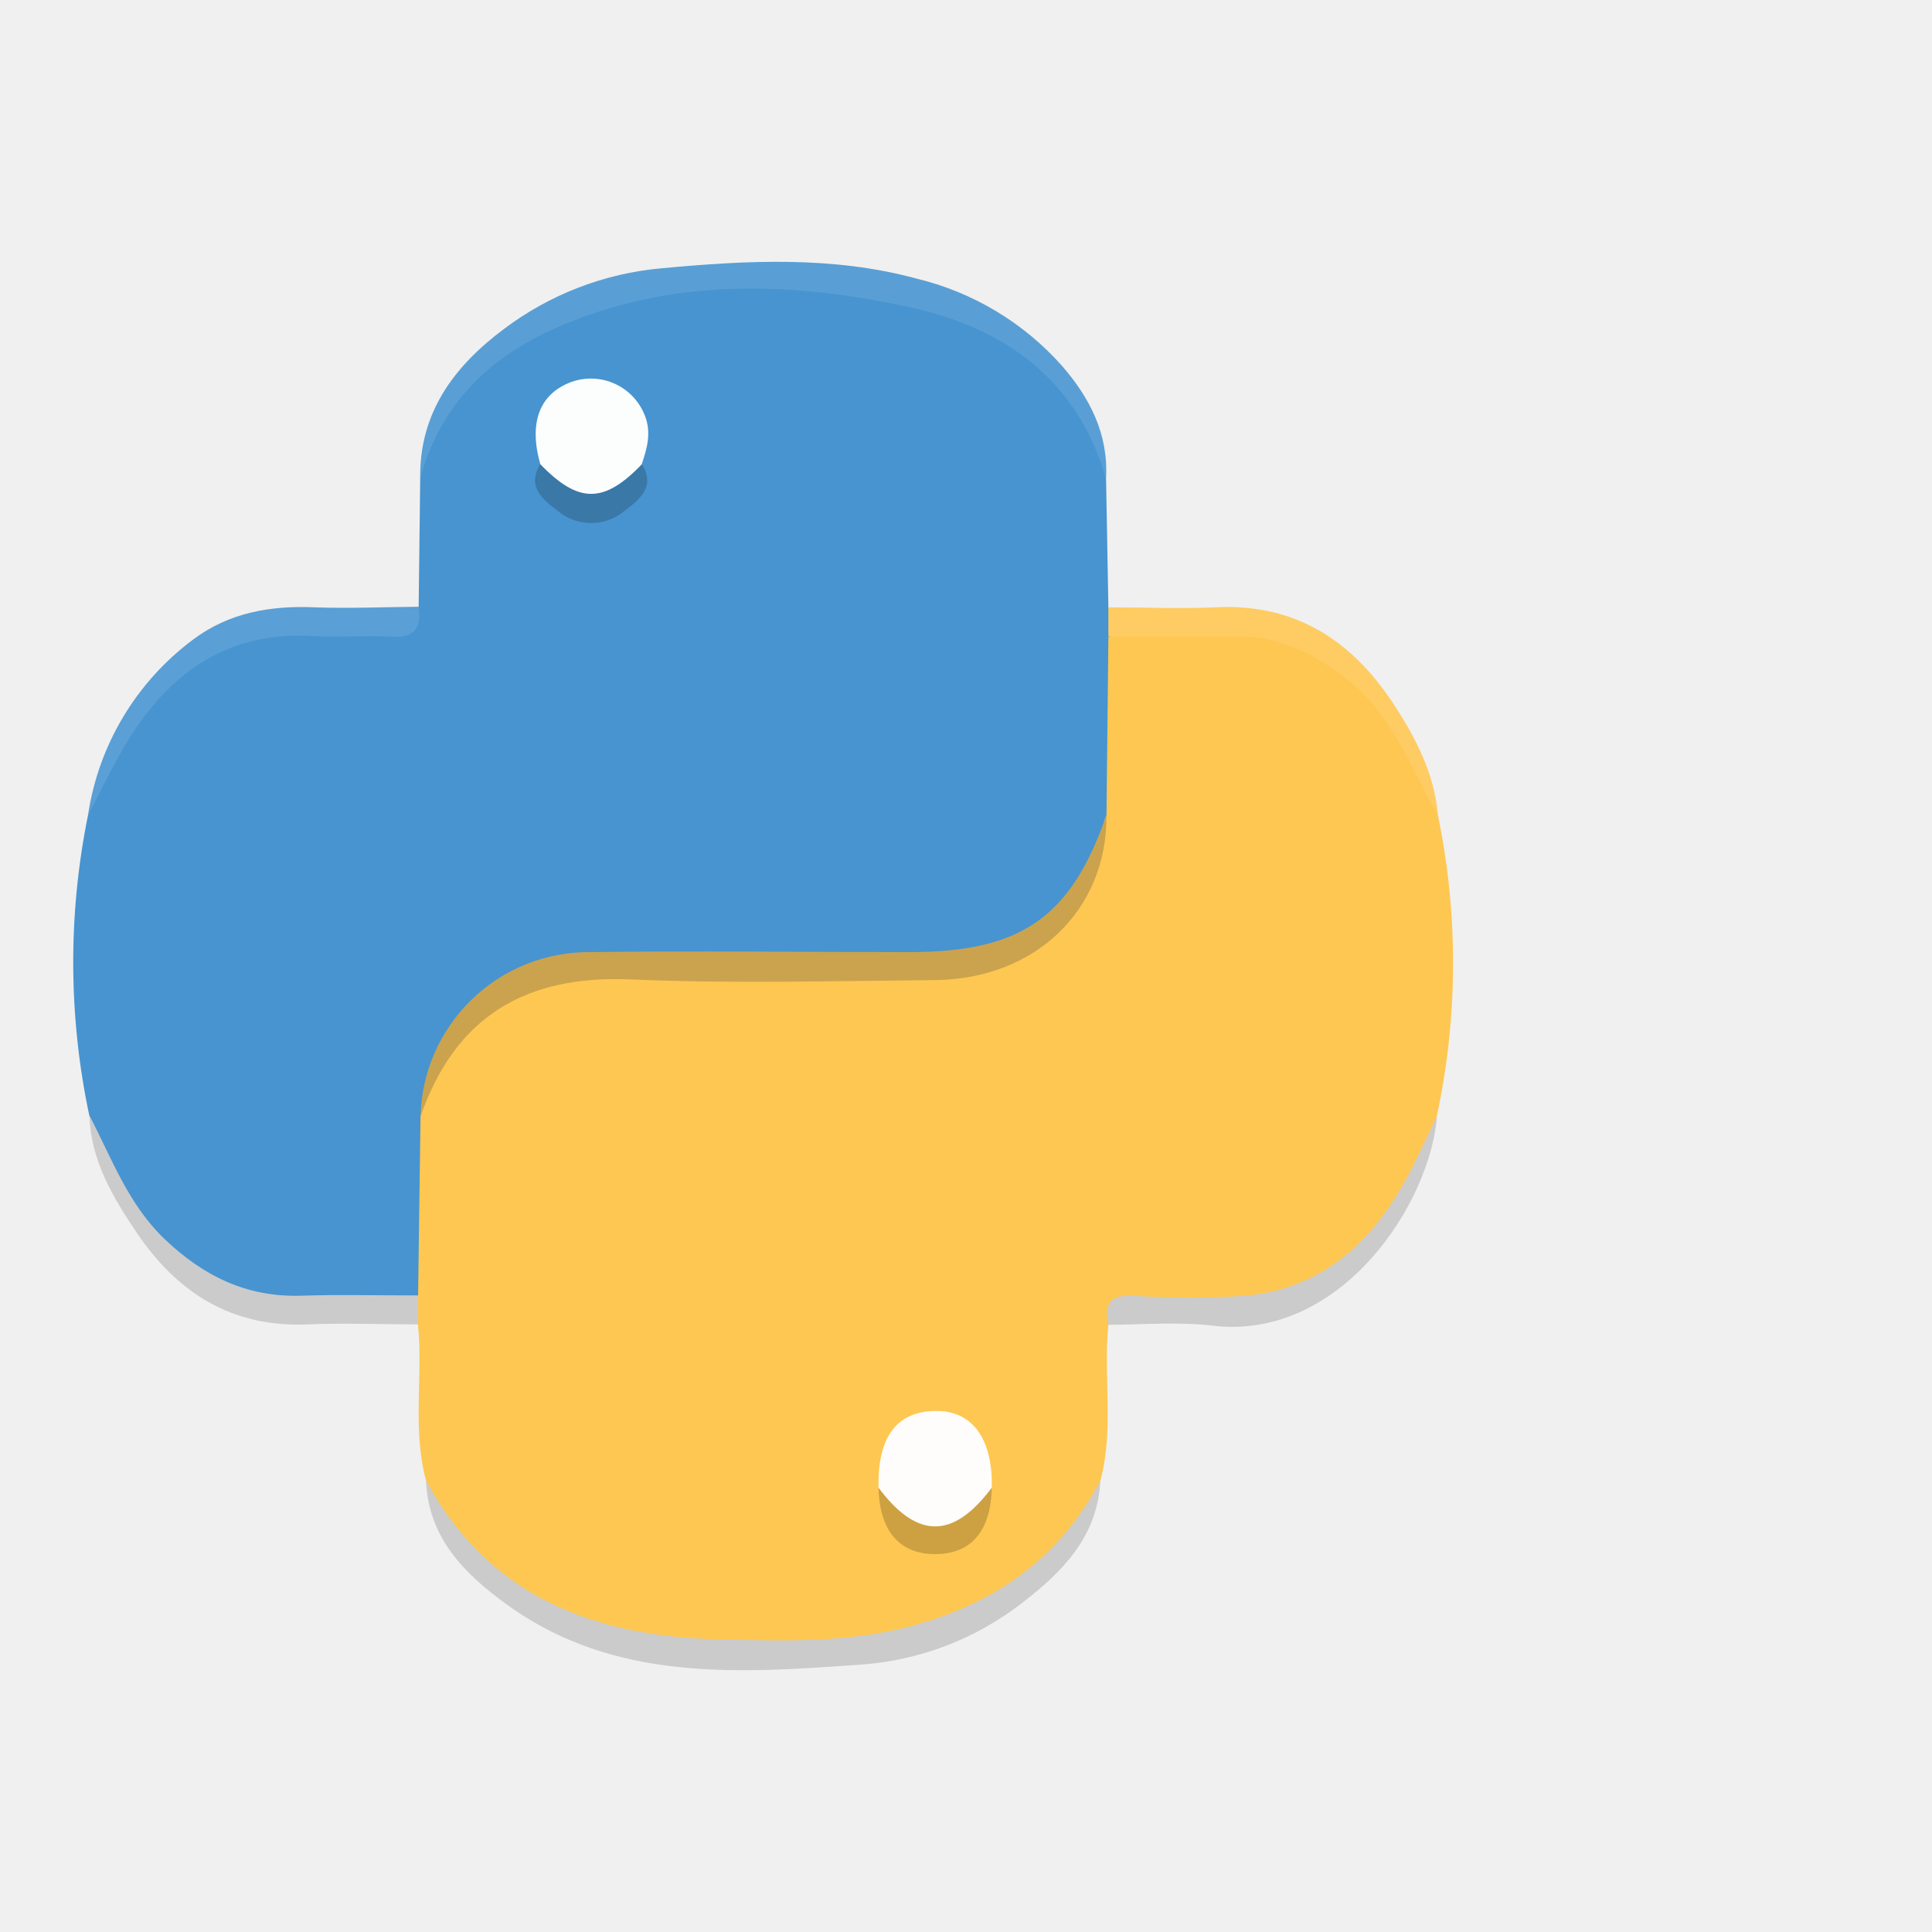
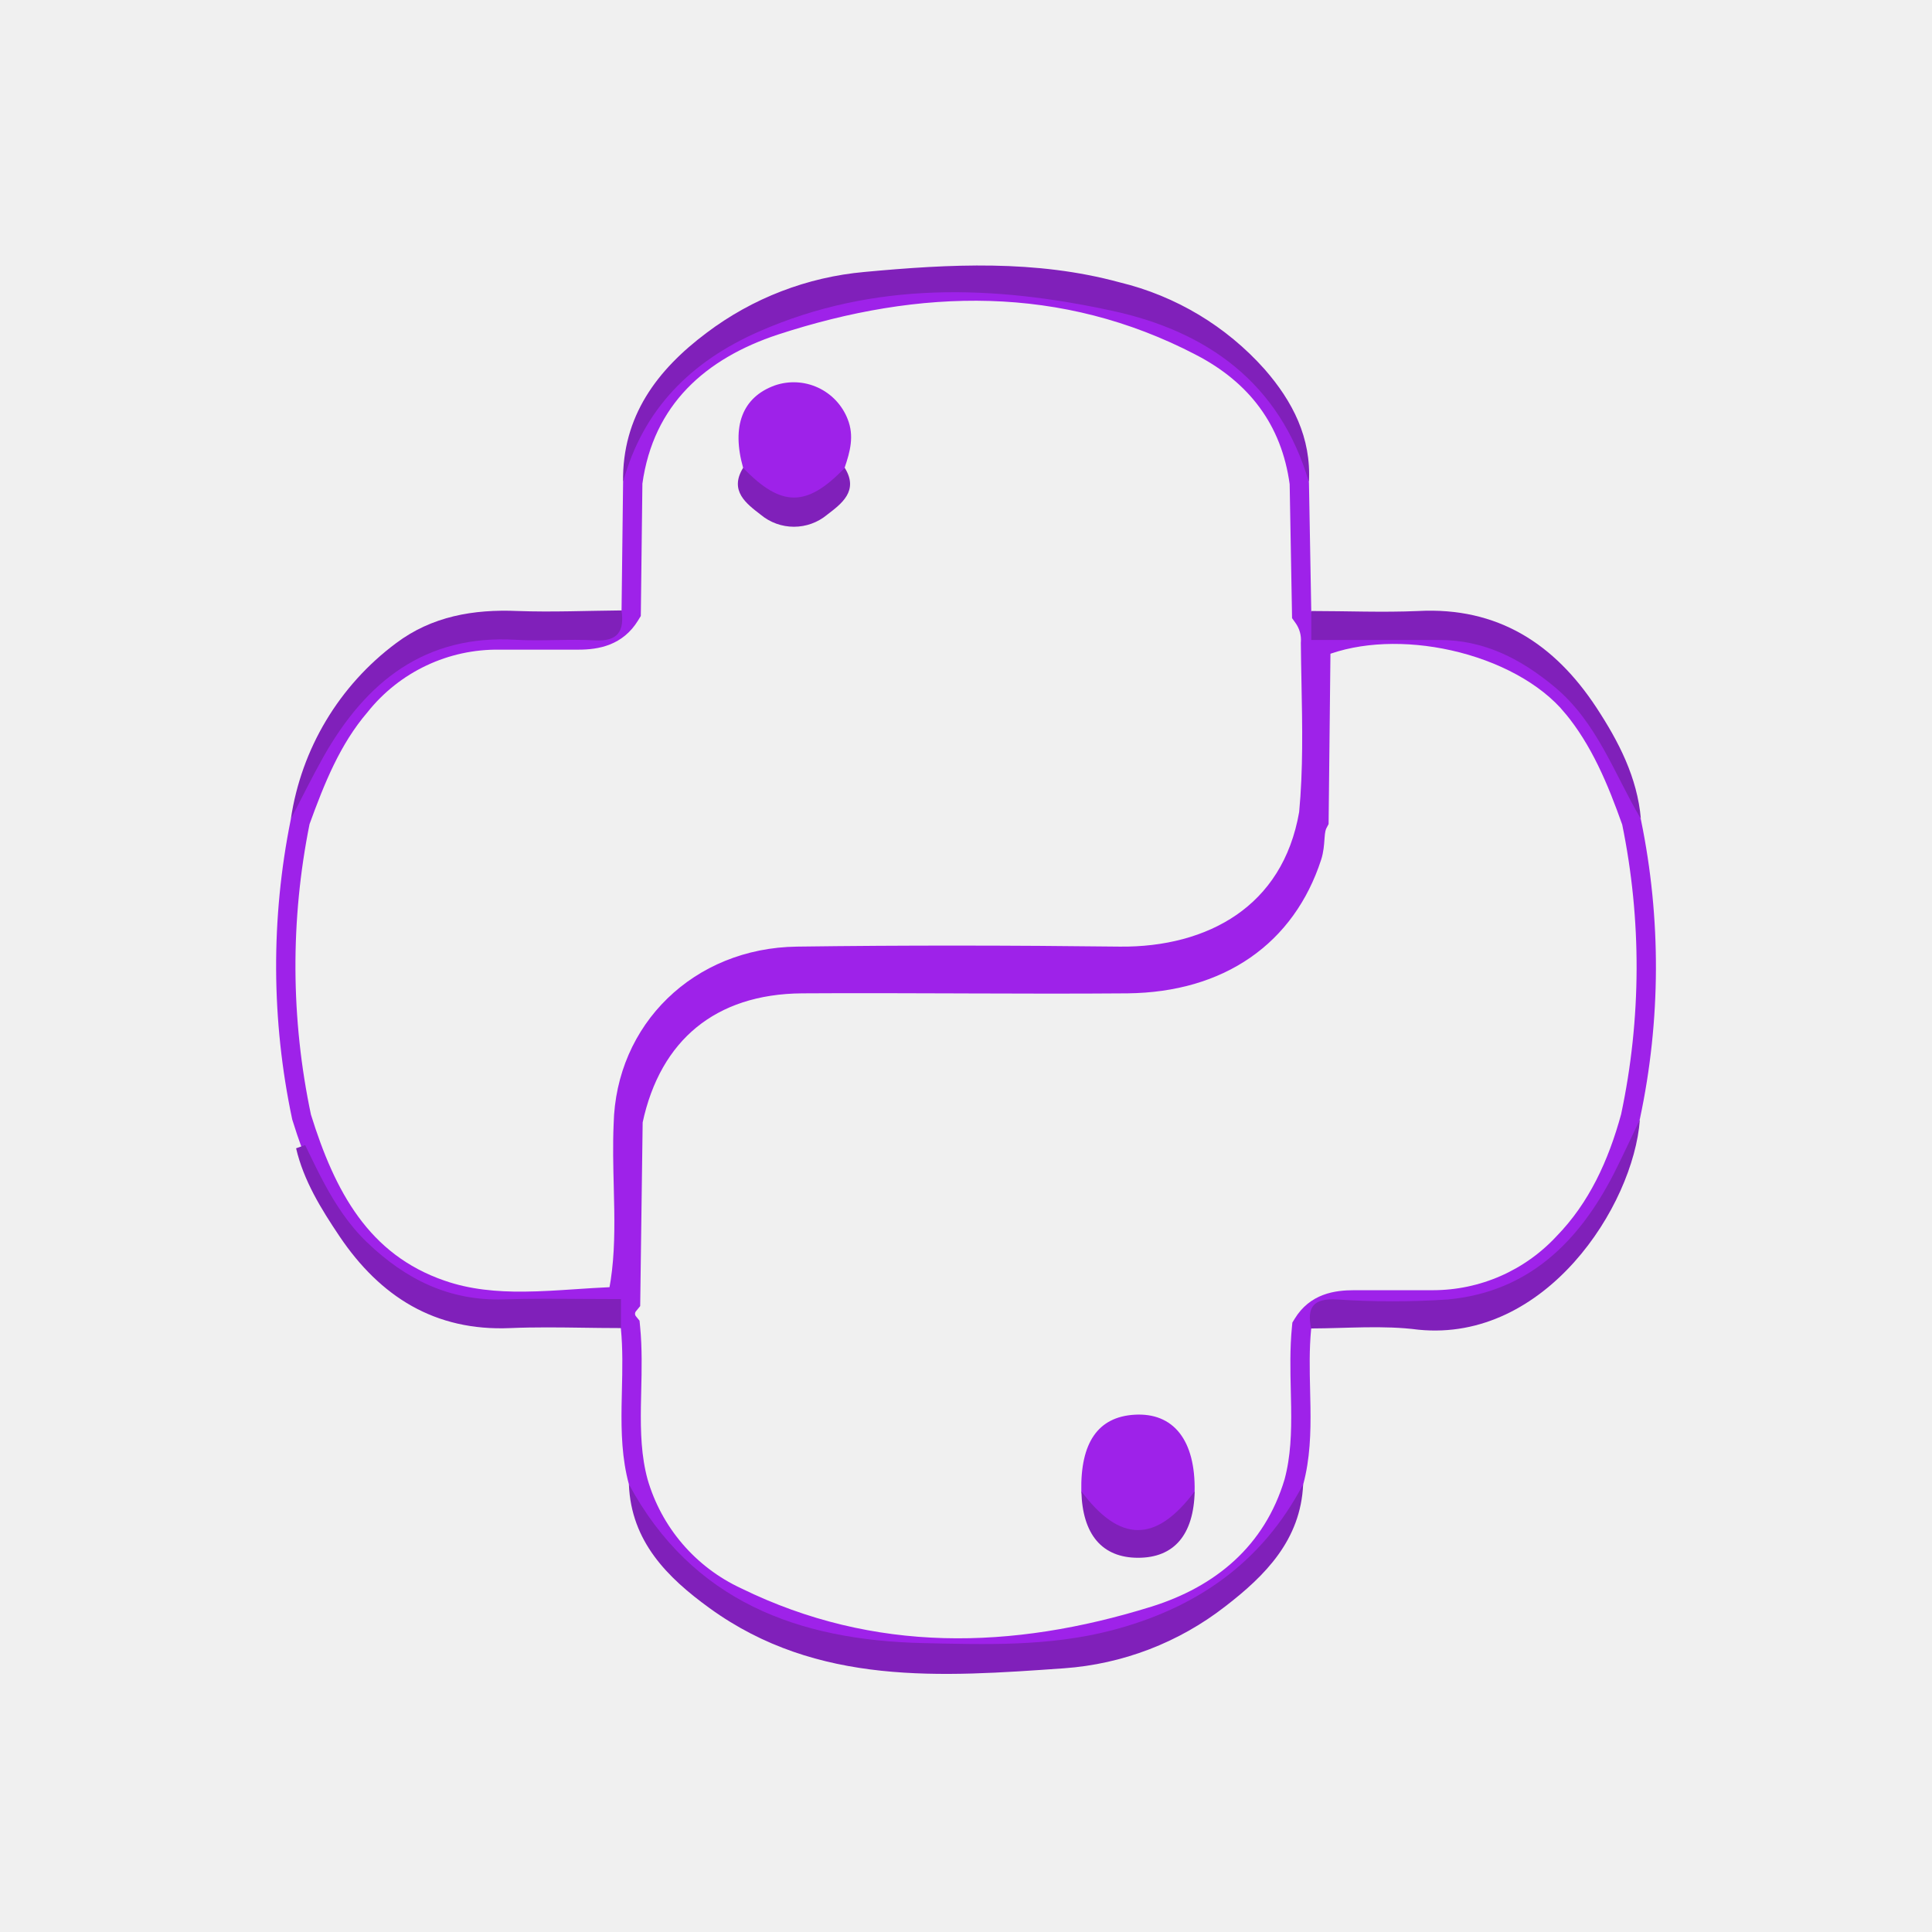
<svg xmlns="http://www.w3.org/2000/svg" width="200" height="200" viewBox="0 0 200 200" fill="none">
  <g clip-path="url(#clip0)">
-     <path d="M9.25 115.51C7.074 105.256 7.026 94.664 9.11 84.39C10.7 80 12.42 75.67 15.5 72.07C17.32 69.789 19.638 67.954 22.276 66.707C24.914 65.459 27.802 64.83 30.72 64.87C33.44 64.87 36.16 64.87 38.88 64.87C40.71 64.87 42.31 64.49 43.34 62.81C43.4 58.383 43.454 53.957 43.5 49.53C44.74 40.31 50.88 35 58.91 32.35C74 27.42 89.18 27 103.74 34.58C109.74 37.7 113.58 42.63 114.5 49.58L114.74 62.95C115.419 63.899 115.745 65.056 115.66 66.22C115.72 72.13 116.03 78.04 115.47 83.94C113.58 95 104.69 99.72 94.88 99.61C83.76 99.48 72.64 99.46 61.52 99.61C51.89 99.74 44.72 106.8 44.52 116.05C44.26 121.91 45.13 127.8 43.99 133.62C43.849 133.966 43.614 134.265 43.312 134.484C43.01 134.703 42.653 134.833 42.28 134.86C36.28 135.12 30.21 136.1 24.39 134.09C15.58 131.06 11.8 123.74 9.25 115.51Z" fill="#4794D0" />
-     <path d="M43.282 134.1L43.532 115.58C45.532 105.96 52.142 100.51 62.042 100.45C73.272 100.38 84.492 100.54 95.712 100.45C104.942 100.34 111.332 95.78 113.862 88C114.252 86.8 113.952 85.54 114.542 84.42C114.615 78.26 114.682 72.097 114.742 65.93C123.242 62.14 136.742 65.14 142.542 72.15C145.542 75.77 147.312 80.06 148.862 84.44C150.974 94.669 150.94 105.225 148.762 115.44C147.382 120.5 145.252 125.2 141.572 128.98C139.755 130.933 137.556 132.491 135.111 133.557C132.667 134.624 130.029 135.176 127.362 135.18C124.642 135.18 121.922 135.18 119.212 135.18C117.382 135.18 115.762 135.49 114.732 137.18C114.202 142.54 115.342 147.99 113.902 153.31C111.602 161.01 105.902 165.63 98.782 167.85C84.022 172.44 69.192 172.85 54.872 165.85C52.28 164.647 49.977 162.902 48.119 160.731C46.261 158.561 44.891 156.016 44.102 153.27C42.662 147.95 43.802 142.5 43.272 137.13C42.925 136.701 42.736 136.165 42.738 135.613C42.74 135.062 42.932 134.527 43.282 134.1Z" fill="#FEC751" />
-     <path d="M114.498 49.53C111.498 39.26 103.948 33.92 94.168 31.8C81.878 29.13 69.488 28.7 57.568 33.94C50.568 37.01 45.568 41.94 43.498 49.53C43.398 42.71 47.018 37.91 52.148 34.07C56.901 30.482 62.566 28.299 68.498 27.77C77.328 26.95 86.218 26.48 94.918 28.85C100.718 30.252 105.952 33.392 109.918 37.85C112.808 41.16 114.758 44.93 114.498 49.53Z" fill="#599FD5" />
-     <path d="M44.102 153.27C50.662 165.41 61.662 169.42 74.562 169.71C81.062 169.86 87.562 170.07 94.012 168.41C102.812 166.13 109.632 161.41 113.902 153.27C113.652 159.03 109.982 162.72 105.842 165.91C101.034 169.655 95.221 171.886 89.142 172.32C76.462 173.21 63.612 174.18 52.452 166.09C48.092 162.93 44.332 159.2 44.102 153.27Z" fill="#CBCBCB" />
-     <path d="M114.728 137.14C114.248 134.92 114.988 133.99 117.398 134.14C121.221 134.395 125.056 134.395 128.878 134.14C137.208 133.36 142.418 128.2 146.048 121.14C146.988 119.28 147.858 117.39 148.758 115.51C148.088 124.51 138.968 138.58 125.838 137.27C122.168 136.79 118.428 137.13 114.728 137.14Z" fill="#CBCBCB" />
-     <path d="M43.339 62.81C43.649 64.95 42.969 66.05 40.559 65.91C37.859 65.75 35.119 66.01 32.419 65.85C22.999 65.28 16.879 70.2 12.499 77.93C11.309 80.04 10.239 82.23 9.109 84.39C10.193 77.125 14.108 70.586 19.999 66.2C23.699 63.42 27.999 62.67 32.589 62.87C36.189 63 39.769 62.84 43.339 62.81Z" fill="#5A9FD5" />
-     <path d="M148.858 84.39C146.088 79.71 144.328 74.39 139.928 70.73C136.428 67.82 132.628 65.86 127.988 65.87H114.738V62.87C118.428 62.87 122.118 63.03 125.798 62.87C134.048 62.43 139.928 66.28 144.258 72.87C146.558 76.38 148.488 80.09 148.858 84.39Z" fill="#FECC62" />
-     <path d="M43.282 134.1C43.282 135.1 43.282 136.1 43.282 137.1C39.462 137.1 35.632 136.94 31.822 137.1C24.012 137.44 18.352 133.83 14.162 127.62C11.692 123.95 9.392 120.13 9.262 115.48C11.562 119.9 13.262 124.64 17.012 128.24C21.012 132.07 25.512 134.3 31.152 134.13C35.182 134 39.232 134.11 43.282 134.1Z" fill="#CBCBCB" />
-     <path d="M114.541 84.37C114.631 94.16 107.221 101.37 96.741 101.46C86.261 101.55 75.741 101.84 65.311 101.39C54.411 100.92 47.131 105.22 43.531 115.58C43.639 111.022 45.528 106.687 48.793 103.505C52.059 100.324 56.442 98.548 61.001 98.56C72.121 98.42 83.251 98.56 94.371 98.56C105.761 98.51 110.871 94.93 114.541 84.37Z" fill="#CBA34E" />
-     <path d="M55.929 48.05C54.709 43.73 55.849 40.74 59.199 39.52C60.663 39.013 62.267 39.092 63.674 39.74C65.082 40.389 66.183 41.557 66.749 43C67.449 44.75 66.999 46.38 66.449 48C66.099 51.2 63.679 51.81 61.189 51.81C58.699 51.81 56.279 51.25 55.929 48.05Z" fill="#FCFDFD" />
-     <path d="M55.931 48.05C59.881 52.15 62.521 52.15 66.451 48.05C67.941 50.44 66.091 51.78 64.631 52.9C63.666 53.705 62.449 54.146 61.191 54.146C59.934 54.146 58.717 53.705 57.751 52.9C56.301 51.78 54.451 50.44 55.931 48.05Z" fill="#3A78A8" />
-     <path d="M90.941 154C90.841 148.946 92.671 146.303 96.431 146.07C100.491 145.82 102.771 148.72 102.671 154C102.051 157.22 100.021 158.78 96.811 158.78C93.601 158.78 91.571 157.19 90.941 154Z" fill="#FEFDFC" />
-     <path d="M90.941 154C94.941 159.35 98.671 159.35 102.671 154C102.571 158.5 100.541 160.88 96.811 160.88C93.081 160.88 91.051 158.46 90.941 154Z" fill="#CDA142" />
+     <path d="M37.262 73.103L37.274 73.09L37.284 73.076C39.009 70.914 41.206 69.176 43.706 67.993C46.206 66.81 48.944 66.215 51.709 66.252V66.252H51.723H51.739H51.755H51.77H51.786H51.802H51.818H51.834H51.85H51.866H51.882H51.898H51.914H51.93H51.946H51.962H51.978H51.993H52.01H52.025H52.041H52.057H52.073H52.089H52.105H52.121H52.137H52.153H52.169H52.185H52.201H52.217H52.233H52.248H52.264H52.28H52.296H52.312H52.328H52.344H52.36H52.376H52.392H52.408H52.424H52.44H52.456H52.472H52.488H52.504H52.52H52.535H52.551H52.567H52.583H52.599H52.615H52.631H52.647H52.663H52.679H52.695H52.711H52.727H52.743H52.758H52.775H52.79H52.806H52.822H52.838H52.854H52.87H52.886H52.902H52.918H52.934H52.95H52.966H52.982H52.998H53.014H53.029H53.045H53.061H53.077H53.093H53.109H53.125H53.141H53.157H53.173H53.189H53.205H53.221H53.237H53.253H53.269H53.285H53.3H53.316H53.332H53.348H53.364H53.38H53.396H53.412H53.428H53.444H53.46H53.476H53.492H53.508H53.523H53.539H53.555H53.571H53.587H53.603H53.619H53.635H53.651H53.667H53.683H53.699H53.715H53.731H53.747H53.763H53.779H53.794H53.81H53.826H53.842H53.858H53.874H53.89H53.906H53.922H53.938H53.954H53.97H53.986H54.002H54.018H54.033H54.05H54.065H54.081H54.097H54.113H54.129H54.145H54.161H54.177H54.193H54.209H54.225H54.241H54.257H54.273H54.288H54.304H54.32H54.336H54.352H54.368H54.384H54.4H54.416H54.432H54.448H54.464H54.48H54.496H54.512H54.528H54.544H54.559H54.575H54.591H54.607H54.623H54.639H54.655H54.671H54.687H54.703H54.719H54.735H54.751H54.767H54.783H54.798H54.815H54.83H54.846H54.862H54.878H54.894H54.91H54.926H54.942H54.958H54.974H54.99H55.006H55.022H55.038H55.053H55.069H55.085H55.101H55.117H55.133H55.149H55.165H55.181H55.197H55.213H55.229H55.245H55.261H55.277H55.293H55.309H55.325H55.34H55.356H55.372H55.388H55.404H55.42H55.436H55.452H55.468H55.484H55.5H55.516H55.532H55.548H55.563H55.58H55.595H55.611H55.627H55.643H55.659H55.675H55.691H55.707H55.723H55.739H55.755H55.771H55.787H55.803H55.819H55.834H55.85H55.866H55.882H55.898H55.914H55.93H55.946H55.962H55.978H55.994H56.01H56.026H56.042H56.058H56.074H56.09H56.105H56.121H56.137H56.153H56.169H56.185H56.201H56.217H56.233H56.249H56.265H56.281H56.297H56.313H56.328H56.344H56.36H56.376H56.392H56.408H56.424H56.44H56.456H56.472H56.488H56.504H56.52H56.536H56.552H56.568H56.584H56.599H56.615H56.631H56.647H56.663H56.679H56.695H56.711H56.727H56.743H56.759H56.775H56.791H56.807H56.823H56.839H56.855H56.87H56.886H56.902H56.918H56.934H56.95H56.966H56.982H56.998H57.014H57.03H57.046H57.062H57.078H57.093H57.109H57.125H57.141H57.157H57.173H57.189H57.205H57.221H57.237H57.253H57.269H57.285H57.301H57.317H57.333H57.349H57.364H57.38H57.396H57.412H57.428H57.444H57.46H57.476H57.492H57.508H57.524H57.54H57.556H57.572H57.588H57.603H57.62H57.635H57.651H57.667H57.683H57.699H57.715H57.731H57.747H57.763H57.779H57.795H57.811H57.827H57.843H57.858H57.874H57.89H57.906H57.922H57.938H57.954H57.97H57.986H58.002H58.018H58.034H58.05H58.066H58.082H58.098H58.114H58.13H58.145H58.161H58.177H58.193H58.209H58.225H58.241H58.257H58.273H58.289H58.305H58.321H58.337H58.353H58.368H58.385H58.4H58.416H58.432H58.448H58.464H58.48H58.496H58.512H58.528H58.544H58.56H58.576H58.592H58.608H58.623H58.639H58.655H58.671H58.687H58.703H58.719H58.735H58.751H58.767H58.783H58.799H58.815H58.831H58.847H58.863H58.879H58.895H58.91H58.926H58.942H58.958H58.974H58.99H59.006H59.022H59.038H59.054H59.07H59.086H59.102H59.118H59.133H59.15H59.165H59.181H59.197H59.213H59.229H59.245H59.261H59.277H59.293H59.309H59.325H59.341H59.357H59.373H59.389H59.404H59.42H59.436H59.452H59.468H59.484H59.5H59.516H59.532H59.548H59.564H59.58H59.596H59.612H59.628H59.644H59.66H59.675H59.691H59.707H59.723H59.739H59.755H59.771H59.787H59.803H59.819H59.835H59.851H59.867H59.883C61.844 66.252 63.893 65.839 65.195 63.715L65.339 63.481L65.343 63.206C65.402 58.799 65.455 54.392 65.502 49.985C66.695 41.287 72.465 36.244 80.225 33.683C95.134 28.812 110.022 28.426 124.281 35.849L124.281 35.85C130.004 38.825 133.618 43.471 134.504 50.038L134.743 63.35L134.748 63.661L134.929 63.914C135.472 64.674 135.733 65.599 135.665 66.53L135.662 66.571L135.663 66.613C135.676 67.954 135.702 69.287 135.728 70.615C135.818 75.183 135.906 79.683 135.481 84.191C134.574 89.446 132.026 93.139 128.579 95.524C125.103 97.928 120.644 99.046 115.894 98.993C104.767 98.862 93.639 98.842 82.509 98.993C72.363 99.129 64.741 106.598 64.523 116.399C64.428 118.542 64.483 120.705 64.536 122.826C64.556 123.64 64.576 124.448 64.588 125.247C64.629 128.123 64.563 130.93 64.033 133.699C63.961 133.841 63.857 133.963 63.728 134.057C63.58 134.164 63.405 134.229 63.223 134.244C62.013 134.297 60.834 134.375 59.668 134.453C57.856 134.574 56.077 134.693 54.261 134.709C51.326 134.734 48.48 134.481 45.719 133.527L45.718 133.527C37.393 130.664 33.746 123.772 31.221 115.64C29.088 105.558 29.039 95.145 31.078 85.043C32.661 80.678 34.328 76.532 37.262 73.103Z" stroke="#9E22E9" stroke-width="2" />
+     <path d="M65.055 135.115L65.277 134.844L65.282 134.495L65.53 116.072C66.501 111.488 68.546 107.971 71.458 105.585C74.39 103.183 78.283 101.86 83.048 101.831H83.048C88.425 101.798 93.8 101.817 99.18 101.836L99.877 101.839C105.488 101.859 111.103 101.876 116.72 101.831L116.724 101.831C121.501 101.774 125.61 100.564 128.869 98.304C132.133 96.042 134.487 92.769 135.813 88.69L135.813 88.69C136.023 88.043 136.071 87.377 136.108 86.856C136.113 86.781 136.118 86.708 136.124 86.639C136.17 86.045 136.235 85.631 136.427 85.267L136.539 85.054L136.542 84.813C136.612 78.871 136.677 72.926 136.735 66.978C140.656 65.423 145.66 65.281 150.436 66.347C155.456 67.468 160.055 69.885 162.771 73.169L162.772 73.169C165.638 76.628 167.358 80.752 168.896 85.09C170.965 95.154 170.928 105.536 168.79 115.585C167.436 120.539 165.37 125.054 161.855 128.664L161.847 128.672L161.84 128.68C160.116 130.532 158.03 132.01 155.711 133.022C153.392 134.033 150.89 134.557 148.36 134.561H148.346H148.33H148.314H148.298H148.282H148.266H148.25H148.234H148.218H148.202H148.186H148.171H148.155H148.139H148.123H148.107H148.091H148.075H148.059H148.043H148.027H148.011H147.995H147.979H147.963H147.947H147.931H147.916H147.9H147.884H147.868H147.852H147.836H147.82H147.804H147.788H147.772H147.756H147.74H147.724H147.708H147.692H147.676H147.661H147.645H147.629H147.613H147.597H147.581H147.565H147.549H147.533H147.517H147.501H147.485H147.469H147.453H147.437H147.421H147.406H147.39H147.374H147.358H147.342H147.326H147.31H147.294H147.278H147.262H147.246H147.23H147.214H147.198H147.182H147.166H147.151H147.135H147.119H147.103H147.087H147.071H147.055H147.039H147.023H147.007H146.991H146.975H146.959H146.943H146.927H146.912H146.896H146.88H146.864H146.848H146.832H146.816H146.8H146.784H146.768H146.752H146.736H146.72H146.704H146.688H146.672H146.657H146.641H146.625H146.609H146.593H146.577H146.561H146.545H146.529H146.513H146.497H146.481H146.465H146.449H146.433H146.418H146.402H146.386H146.37H146.354H146.338H146.322H146.306H146.29H146.274H146.258H146.242H146.226H146.21H146.194H146.179H146.163H146.147H146.131H146.115H146.099H146.083H146.067H146.051H146.035H146.019H146.003H145.987H145.971H145.955H145.94H145.924H145.908H145.892H145.876H145.86H145.844H145.828H145.812H145.796H145.78H145.764H145.748H145.732H145.716H145.701H145.685H145.669H145.653H145.637H145.621H145.605H145.589H145.573H145.557H145.541H145.525H145.509H145.493H145.478H145.462H145.446H145.43H145.414H145.398H145.382H145.366H145.35H145.334H145.318H145.302H145.286H145.27H145.255H145.239H145.223H145.207H145.191H145.175H145.159H145.143H145.127H145.111H145.095H145.079H145.063H145.047H145.032H145.016H145H144.984H144.968H144.952H144.936H144.92H144.904H144.888H144.872H144.856H144.84H144.824H144.809H144.793H144.777H144.761H144.745H144.729H144.713H144.697H144.681H144.665H144.649H144.633H144.617H144.602H144.586H144.57H144.554H144.538H144.522H144.506H144.49H144.474H144.458H144.442H144.426H144.41H144.394H144.379H144.363H144.347H144.331H144.315H144.299H144.283H144.267H144.251H144.235H144.219H144.203H144.187H144.172H144.156H144.14H144.124H144.108H144.092H144.076H144.06H144.044H144.028H144.012H143.996H143.981H143.965H143.949H143.933H143.917H143.901H143.885H143.869H143.853H143.837H143.821H143.805H143.789H143.774H143.758H143.742H143.726H143.71H143.694H143.678H143.662H143.646H143.63H143.614H143.598H143.583H143.567H143.551H143.535H143.519H143.503H143.487H143.471H143.455H143.439H143.423H143.407H143.392H143.376H143.36H143.344H143.328H143.312H143.296H143.28H143.264H143.248H143.232H143.216H143.201H143.185H143.169H143.153H143.137H143.121H143.105H143.089H143.073H143.057H143.041H143.026H143.01H142.994H142.978H142.962H142.946H142.93H142.914H142.898H142.882H142.866H142.85H142.835H142.819H142.803H142.787H142.771H142.755H142.739H142.723H142.707H142.691H142.675H142.66H142.644H142.628H142.612H142.596H142.58H142.564H142.548H142.532H142.516H142.5H142.485H142.469H142.453H142.437H142.421H142.405H142.389H142.373H142.357H142.341H142.326H142.31H142.294H142.278H142.262H142.246H142.23H142.214H142.198H142.182H142.166H142.151H142.135H142.119H142.103H142.087H142.071H142.055H142.039H142.023H142.007H141.992H141.976H141.96H141.944H141.928H141.912H141.896H141.88H141.864H141.848H141.833H141.817H141.801H141.785H141.769H141.753H141.737H141.721H141.705H141.689H141.674H141.658H141.642H141.626H141.61H141.594H141.578H141.562H141.546H141.53H141.515H141.499H141.483H141.467H141.451H141.435H141.419H141.403H141.387H141.372H141.356H141.34H141.324H141.308H141.292H141.276H141.26H141.244H141.228H141.213H141.197H141.181H141.165H141.149H141.133H141.117H141.101H141.085H141.07H141.054H141.038H141.022H141.006H140.99H140.974H140.958H140.942H140.927H140.911H140.895H140.879H140.863H140.847H140.831H140.815H140.799H140.784H140.768H140.752H140.736H140.72H140.704H140.688H140.672H140.656H140.641H140.625H140.609H140.593H140.577H140.561H140.545H140.529H140.514H140.498H140.482H140.466H140.45H140.434H140.418H140.402H140.386H140.371H140.355H140.339H140.323H140.307H140.291H140.275H140.259H140.244H140.228H140.212C138.292 134.561 136.192 134.884 134.878 137.041L134.759 137.236L134.737 137.463C134.522 139.636 134.573 141.836 134.623 143.965C134.637 144.534 134.65 145.098 134.658 145.656C134.697 148.331 134.619 150.903 133.94 153.417C131.752 160.726 126.354 165.134 119.484 167.277C104.896 171.813 90.342 172.191 76.311 165.333L76.302 165.328L76.293 165.324C73.831 164.182 71.644 162.523 69.879 160.462C68.115 158.402 66.815 155.988 66.065 153.382C65.385 150.866 65.307 148.293 65.345 145.614C65.353 145.057 65.367 144.492 65.38 143.923C65.43 141.793 65.482 139.59 65.267 137.413L65.238 137.115L65.049 136.882C64.847 136.632 64.737 136.32 64.738 135.998C64.739 135.676 64.851 135.364 65.055 135.115Z" stroke="#9E22E9" stroke-width="2" />
+     <path d="M135.498 49.912C132.498 39.642 124.948 34.302 115.168 32.182C102.878 29.512 90.488 29.082 78.568 34.322C71.568 37.392 66.568 42.322 64.498 49.912C64.398 43.092 68.018 38.292 73.148 34.452C77.901 30.864 83.566 28.681 89.498 28.152C98.328 27.332 107.218 26.862 115.918 29.232C121.718 30.634 126.951 33.775 130.918 38.232C133.808 41.542 135.758 45.312 135.498 49.912Z" fill="#8020BA" />
+     <path d="M65.102 153.652C71.662 165.792 82.662 169.802 95.562 170.092C102.062 170.242 108.562 170.452 115.012 168.792C123.812 166.512 130.632 161.792 134.902 153.652C134.652 159.412 130.982 163.102 126.842 166.292C122.034 170.038 116.221 172.269 110.142 172.702C97.462 173.592 84.612 174.562 73.452 166.472C69.092 163.312 65.332 159.582 65.102 153.652Z" fill="#8020BA" />
+     <path d="M135.732 137.521C135.252 135.301 135.992 134.371 138.402 134.521C142.225 134.776 146.06 134.776 149.882 134.521C158.212 133.741 163.422 128.581 167.052 121.521C167.992 119.661 168.862 117.771 169.762 115.891C169.092 124.891 159.972 138.961 146.842 137.651C143.172 137.171 139.432 137.511 135.732 137.521Z" fill="#8020BA" />
+     <path d="M64.34 63.191C64.65 65.331 63.97 66.431 61.56 66.291C58.86 66.131 56.12 66.391 53.42 66.231C44 65.661 37.88 70.581 33.5 78.311C32.31 80.421 31.24 82.611 30.11 84.771C31.194 77.507 35.109 70.967 41 66.581C44.7 63.801 49 63.051 53.59 63.251C57.19 63.381 60.77 63.221 64.34 63.191Z" fill="#8020BA" />
+     <path d="M169.863 84.772C167.093 80.092 165.333 74.772 160.933 71.112C157.433 68.202 153.633 66.242 148.993 66.252H135.743V63.252C139.433 63.252 143.123 63.412 146.803 63.252C155.053 62.812 160.933 66.662 165.263 73.252C167.563 76.762 169.493 80.472 169.863 84.772Z" fill="#8020BA" />
+     <path d="M31.139 118.758C31.193 118.87 31.247 118.982 31.301 119.094C31.355 119.206 31.41 119.319 31.464 119.432C32.005 120.554 32.555 121.682 33.152 122.787C34.346 124.998 35.737 127.133 37.664 128.983L37.665 128.983C41.737 132.883 46.361 135.187 52.166 135.012L52.167 135.012C54.843 134.926 57.52 134.946 60.212 134.966C61.398 134.974 62.587 134.983 63.781 134.983V134.986V134.992V134.998V135.004V135.01V135.015V135.021V135.027V135.033V135.039V135.045V135.051V135.056V135.062V135.068V135.074V135.08V135.086V135.092V135.097V135.103V135.109V135.115V135.121V135.127V135.133V135.139V135.144V135.15V135.156V135.162V135.168V135.174V135.18V135.185V135.191V135.197V135.203V135.209V135.215V135.221V135.226V135.232V135.238V135.244V135.25V135.256V135.262V135.267V135.273V135.279V135.285V135.291V135.297V135.303V135.308V135.314V135.32V135.326V135.332V135.338V135.344V135.349V135.355V135.361V135.367V135.373V135.379V135.385V135.39V135.396V135.402V135.408V135.414V135.42V135.426V135.431V135.437V135.443V135.449V135.455V135.461V135.467V135.472V135.478V135.484V135.49V135.496V135.502V135.508V135.514V135.519V135.525V135.531V135.537V135.543V135.549V135.555V135.56V135.566V135.572V135.578V135.584V135.59V135.596V135.601V135.607V135.613V135.619V135.625V135.631V135.637V135.642V135.648V135.654V135.66V135.666V135.672V135.678V135.683V135.689V135.695V135.701V135.707V135.713V135.719V135.724V135.73V135.736V135.742V135.748V135.754V135.76V135.765V135.771V135.777V135.783V135.789V135.795V135.801V135.806V135.812V135.818V135.824V135.83V135.836V135.842V135.847V135.853V135.859V135.865V135.871V135.877V135.883V135.889V135.894V135.9V135.906V135.912V135.918V135.924V135.93V135.935V135.941V135.947V135.953V135.959V135.965V135.971V135.976V135.982V135.988V135.994V136V136.006V136.012V136.017V136.023V136.029V136.035V136.041V136.047V136.053V136.058V136.064V136.07V136.076V136.082V136.088V136.094V136.099V136.105V136.111V136.117V136.123V136.129V136.135V136.14V136.146V136.152V136.158V136.164V136.17V136.176V136.181V136.187V136.193V136.199V136.205V136.211V136.217V136.222V136.228V136.234V136.24V136.246V136.252V136.258V136.264V136.269V136.275V136.281V136.287V136.293V136.299V136.305V136.31V136.316V136.322V136.328V136.334V136.34V136.346V136.351V136.357V136.363V136.369V136.375V136.381V136.387V136.392V136.398V136.404V136.41V136.416V136.422V136.428V136.433V136.439V136.445V136.451V136.457V136.463V136.469V136.474V136.48V136.486V136.492V136.498V136.504V136.51V136.515V136.521V136.527V136.533V136.539V136.545V136.551V136.556V136.562V136.568V136.574V136.58V136.586V136.592V136.597V136.603V136.609V136.615V136.621V136.627V136.633V136.639V136.644V136.65V136.656V136.662V136.668V136.674V136.68V136.685V136.691V136.697V136.703V136.709V136.715V136.721V136.726V136.732V136.738V136.744V136.75V136.756V136.762V136.767V136.773V136.779V136.785V136.791V136.797V136.803V136.808V136.814V136.82V136.826V136.832V136.838V136.844V136.849V136.855V136.861V136.867V136.873V136.879V136.885V136.89V136.896V136.902V136.908V136.914V136.92V136.926V136.931V136.937V136.943V136.949V136.955V136.961V136.967V136.973V136.978V136.981C62.687 136.978 61.587 136.962 60.484 136.947C57.927 136.911 55.353 136.875 52.8 136.983L52.799 136.983C45.195 137.314 39.688 133.818 35.575 127.723C33.659 124.875 31.893 122.001 31.139 118.758Z" fill="#8020BA" stroke="#8020BA" />
+     <path d="M135.538 84.752C135.628 94.542 128.218 101.752 117.738 101.842C107.258 101.932 96.738 102.222 86.308 101.772C75.408 101.302 68.128 105.602 64.528 115.962C64.636 111.404 66.525 107.069 69.79 103.888C73.056 100.706 77.439 98.931 81.998 98.942C93.118 98.802 104.248 98.942 115.368 98.942C126.758 98.892 131.868 95.312 135.538 84.752Z" fill="#9E22E9" />
+     <path d="M76.928 48.432C75.708 44.112 76.848 41.123 80.198 39.903C81.662 39.395 83.266 39.474 84.673 40.123C86.081 40.772 87.183 41.94 87.748 43.383C88.448 45.133 87.998 46.763 87.448 48.383C87.098 51.583 84.678 52.193 82.188 52.193C79.698 52.193 77.278 51.633 76.928 48.432Z" fill="#9E22E9" />
+     <path d="M76.928 48.432C80.878 52.532 83.518 52.532 87.448 48.432C88.938 50.822 87.088 52.162 85.628 53.282C84.662 54.088 83.445 54.529 82.188 54.529C80.931 54.529 79.713 54.088 78.748 53.282C77.298 52.162 75.448 50.822 76.928 48.432Z" fill="#8020BA" />
+     <path d="M111.937 154.382C111.837 149.329 113.667 146.686 117.427 146.452C121.487 146.202 123.767 149.102 123.667 154.382C123.047 157.602 121.017 159.162 117.807 159.162C114.597 159.162 112.567 157.572 111.937 154.382Z" fill="#9E22E9" />
+     <path d="M111.943 154.381C115.943 159.731 119.673 159.731 123.673 154.381C123.573 158.881 121.543 161.261 117.813 161.261C114.083 161.261 112.053 158.841 111.943 154.381Z" fill="#8020BA" />
  </g>
  <defs>
    <clipPath id="clip0">
      <rect width="200" height="200" fill="white" />
    </clipPath>
  </defs>
</svg>
